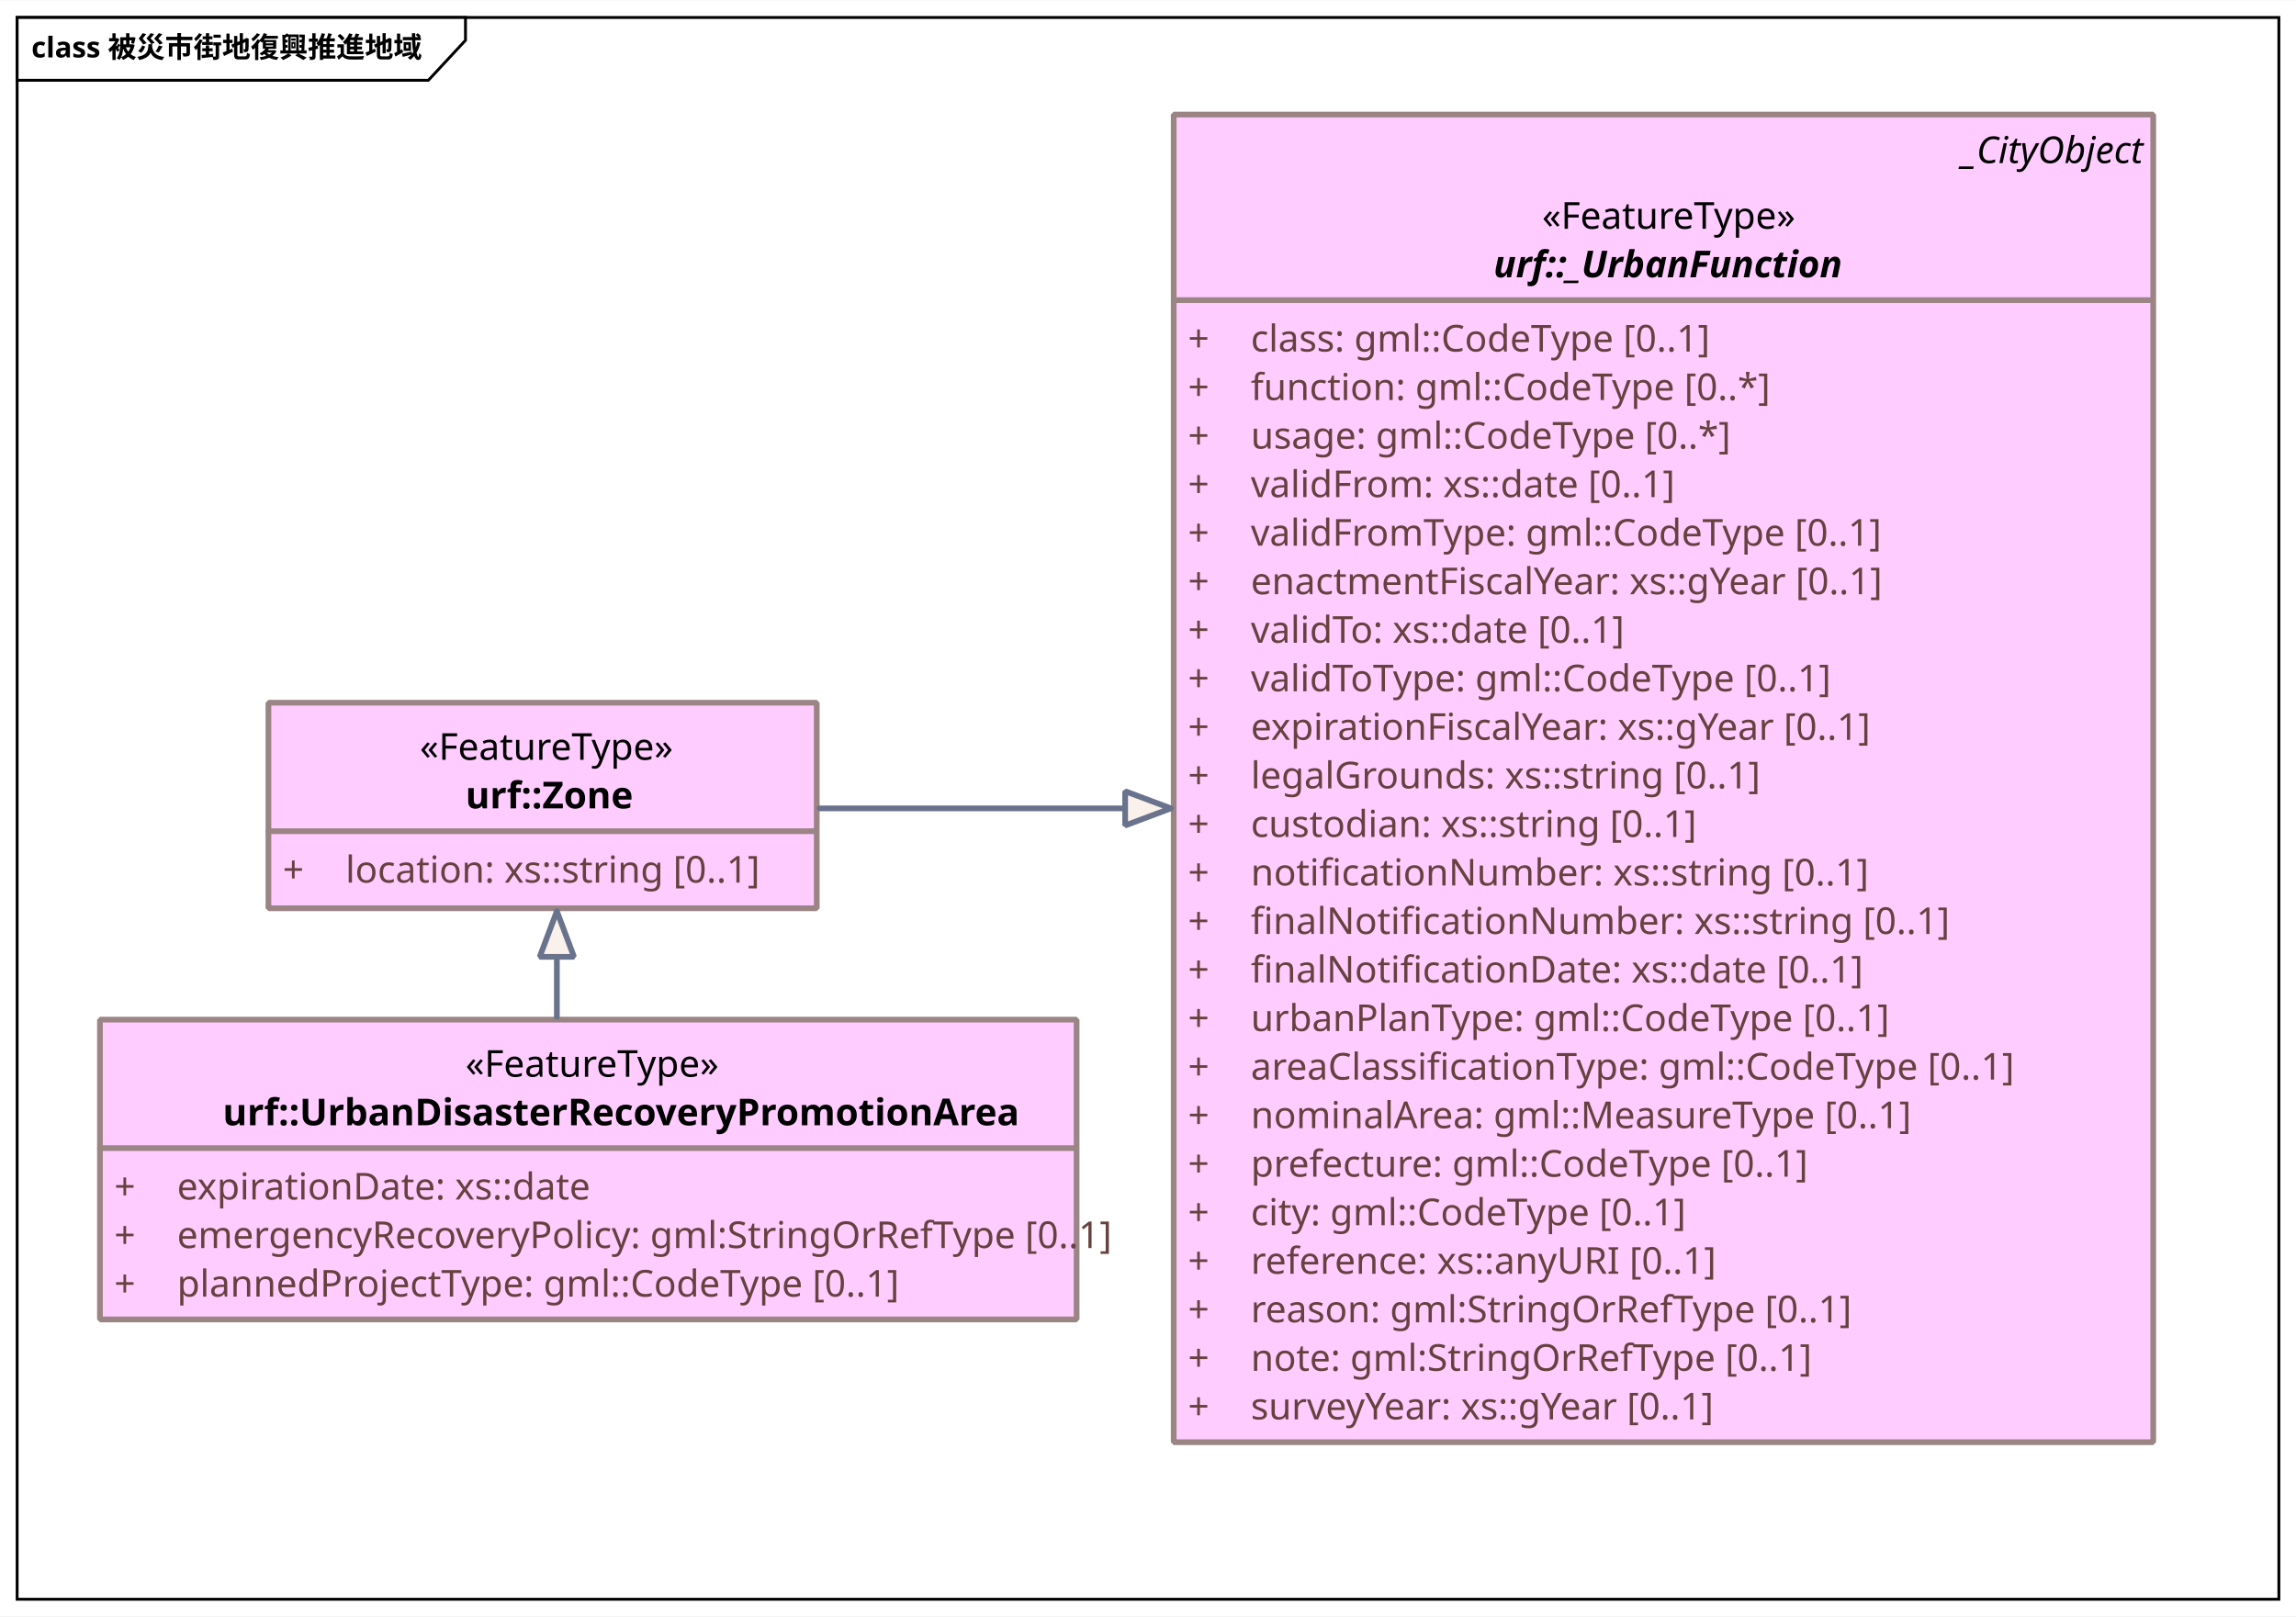
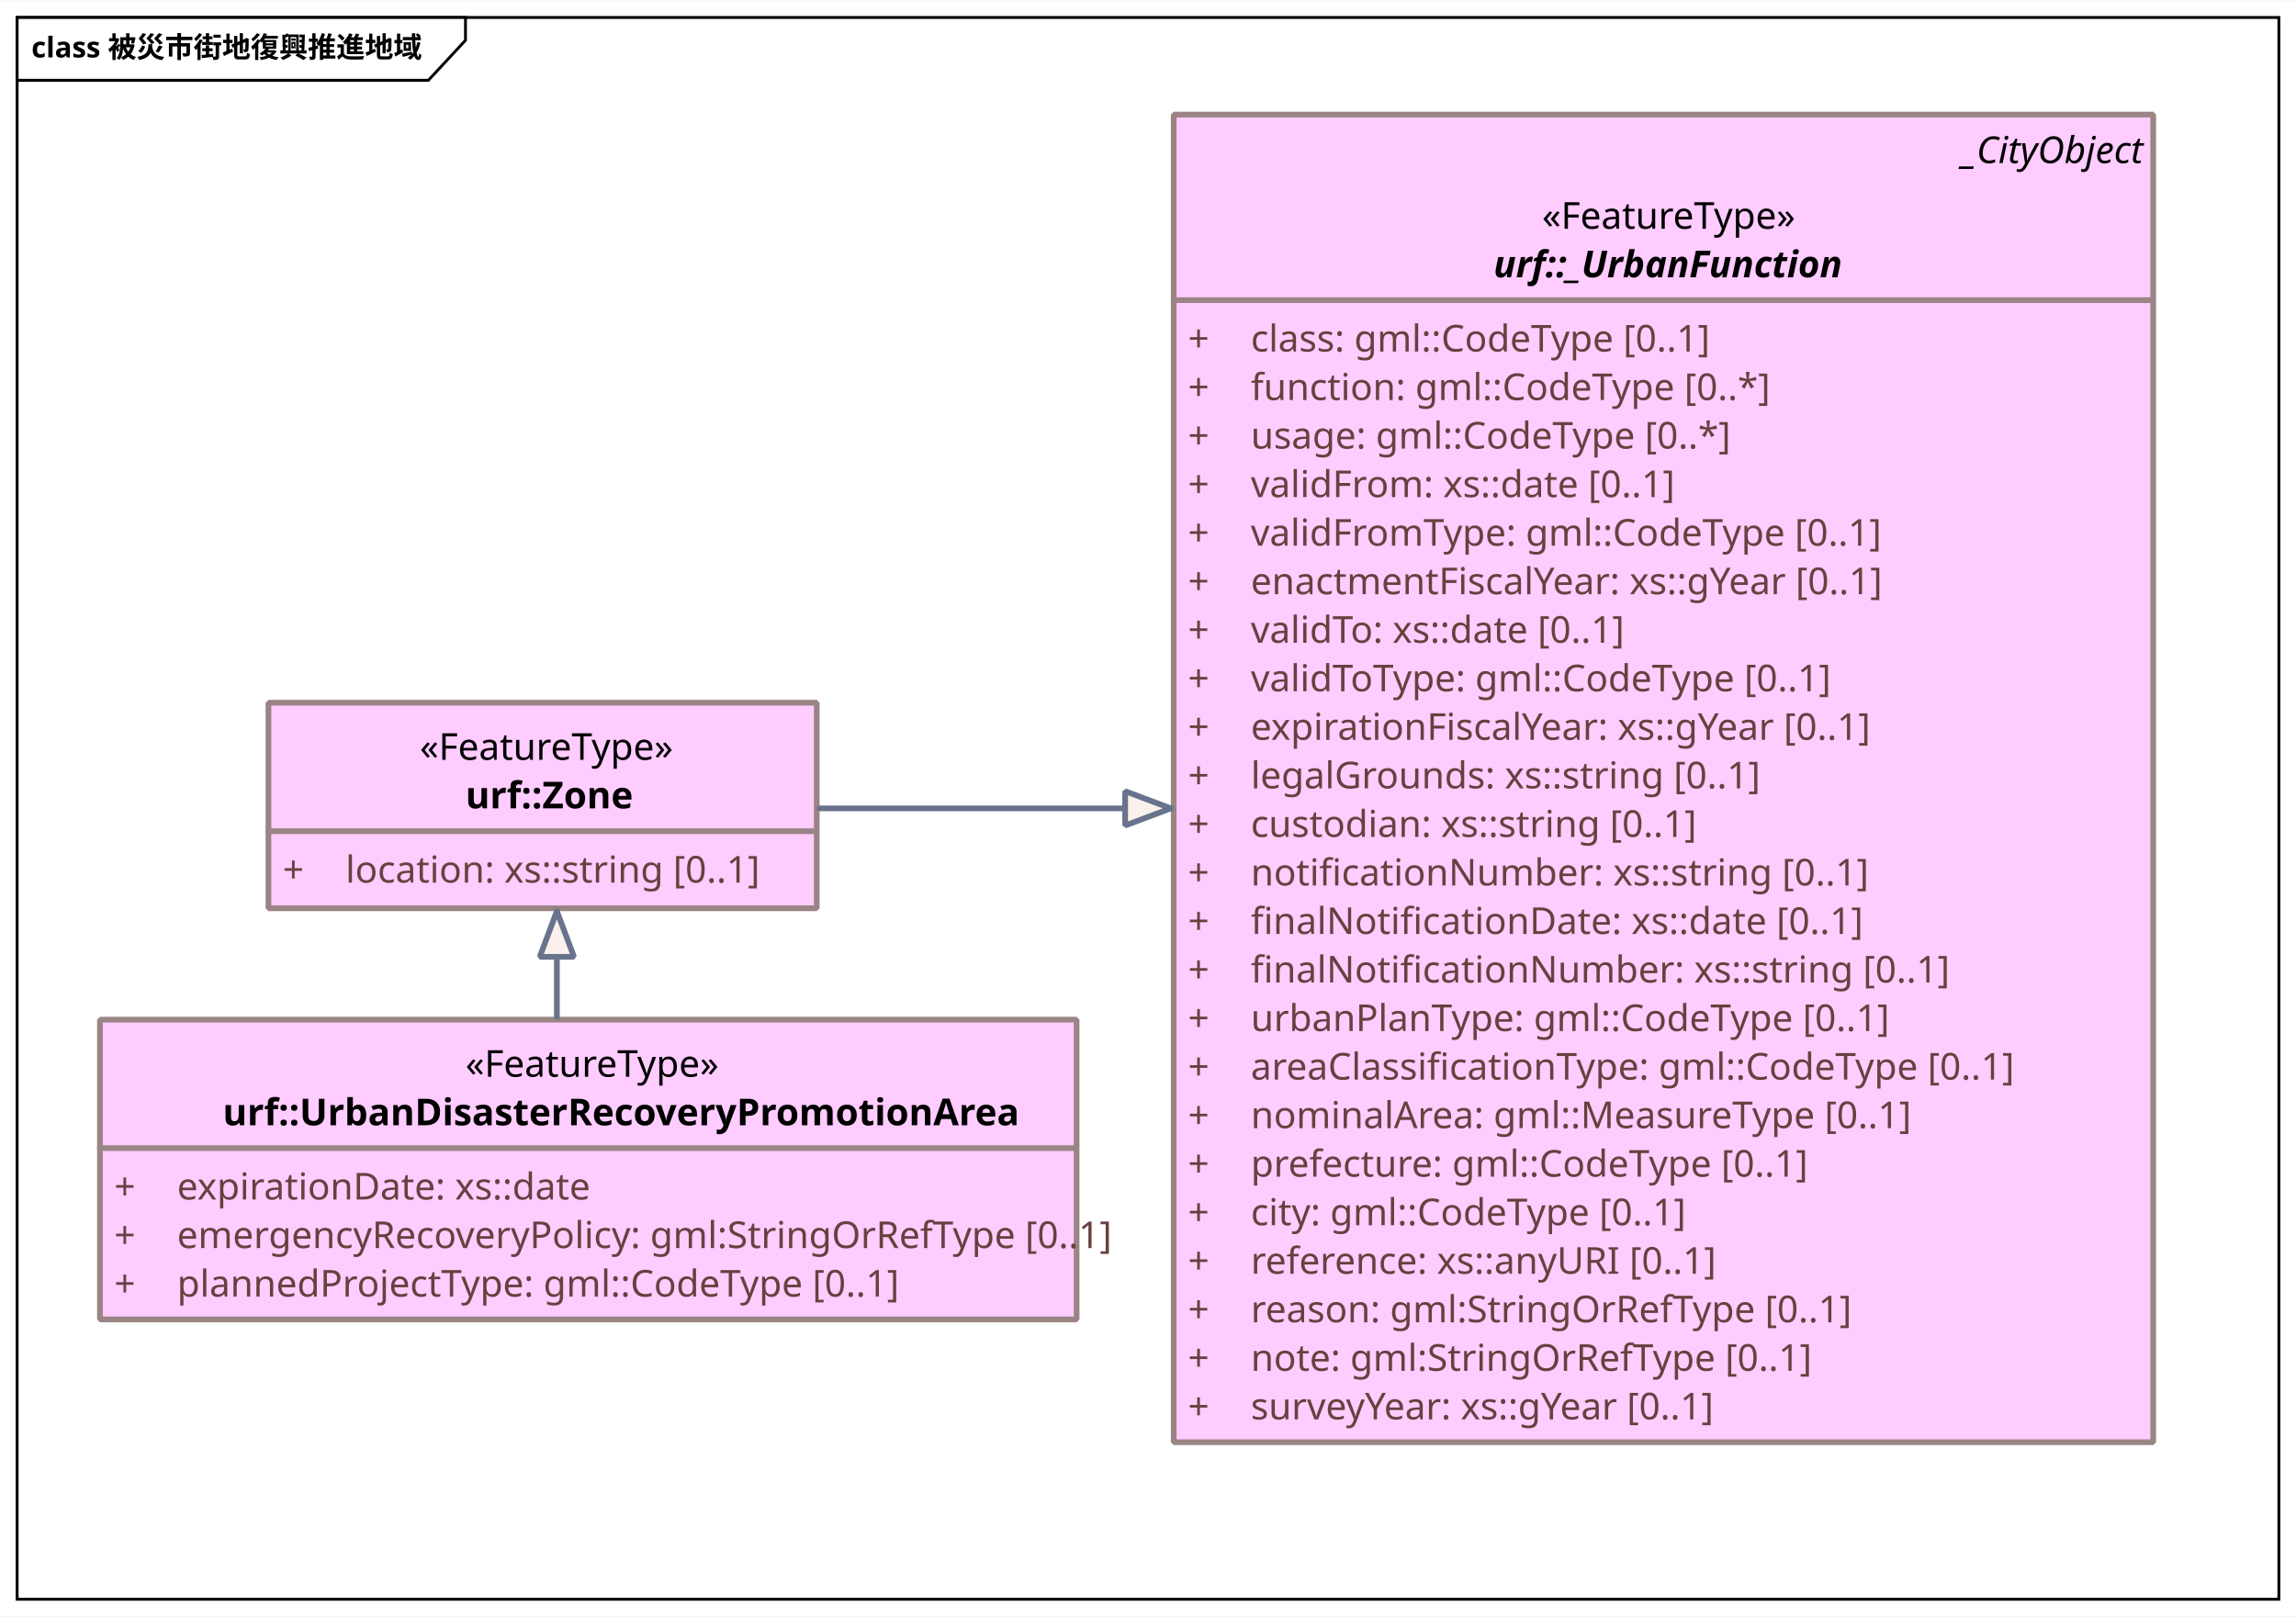
<svg xmlns="http://www.w3.org/2000/svg" width="21.27cm" height="14.98cm" viewBox="0 0 804 566">
  <g style="fill:#FFFFFF;fill-opacity:1.00;">
    <rect x="0" y="0" width="804" height="566" shape-rendering="auto" />
  </g>
  <g style="stroke-width:1;stroke-linecap:square;stroke-linejoin:miter; fill:#000000;fill-opacity:0.00; stroke:#000000; stroke-opacity:1.00">
    <path d="M 6 6 L 6 560 L 798 560 L 798 6 L 6 6" shape-rendering="auto" />
  </g>
  <g style="stroke-width:1;stroke-linecap:square;stroke-linejoin:miter; fill:#FFFFFF;fill-opacity:1.00; stroke:#000000; stroke-opacity:1.00">
    <polygon points="6 28 150 28 163 14 163 6 6 6 6 28" shape-rendering="auto" style="fill-rule:evenodd;" />
  </g>
  <g style="stroke-width:1;stroke-linecap:square;stroke-linejoin:miter; fill:#000000;fill-opacity:1.00; stroke:#000000; stroke-opacity:0.00">
    <text x="11.00" y="20.00" textLength="137" style="font-family:メイリオ; font-weight:700; font-style:normal; font-size:10px; fill:#000000;fill-opacity:1.00; stroke:#000000; stroke-opacity:0.00 stroke-width:0; white-space: pre;" xml:space="preserve" transform="rotate(-0.00 11.00 20.00)">class 被災市街地復興推進地域</text>
  </g>
  <g style="stroke-width:2;stroke-linecap:round;stroke-linejoin:bevel; fill:#FFCCFF;fill-opacity:1.00; stroke:#9A8484; stroke-opacity:1.00">
    <rect x="411" y="40" width="343" height="465" rx="0.00" shape-rendering="auto" />
  </g>
  <g style="stroke-width:1;stroke-linecap:round;stroke-linejoin:bevel; fill:#000000;fill-opacity:1.00; stroke:#000000; stroke-opacity:0.00">
    <text x="687.00" y="57.00" textLength="64" style="font-family:Yu Gothic UI; font-weight:400; font-style:italic; font-size:13px; fill:#000000;fill-opacity:1.00; stroke:#000000; stroke-opacity:0.00 stroke-width:0; white-space: pre;" xml:space="preserve" transform="rotate(-0.00 687.00 57.00)">_CityObject</text>
    <text x="540.00" y="80.00" textLength="85" style="font-family:Yu Gothic UI; font-weight:400; font-style:normal; font-size:13px; fill:#000000;fill-opacity:1.00; stroke:#000000; stroke-opacity:0.00 stroke-width:0; white-space: pre;" xml:space="preserve" transform="rotate(-0.00 540.00 80.00)">«FeatureType»</text>
    <text x="523.00" y="97.00" textLength="118" style="font-family:Yu Gothic UI; font-weight:700; font-style:italic; font-size:13px; fill:#000000;fill-opacity:1.00; stroke:#000000; stroke-opacity:0.00 stroke-width:0; white-space: pre;" xml:space="preserve" transform="rotate(-0.00 523.00 97.00)">urf::_UrbanFunction</text>
  </g>
  <g style="stroke-width:2;stroke-linecap:round;stroke-linejoin:bevel; fill:#000000;fill-opacity:0.00; stroke:#9A8484; stroke-opacity:1.00">
    <path d="M 411 105 L 753 105" shape-rendering="auto" />
  </g>
  <g style="stroke-width:1;stroke-linecap:round;stroke-linejoin:bevel; fill:#66413F;fill-opacity:1.00; stroke:#000000; stroke-opacity:0.00">
    <text x="416.00" y="123.00" textLength="13" style="font-family:Yu Gothic UI; font-weight:400; font-style:normal; font-size:13px; fill:#66413F;fill-opacity:1.00; stroke:#000000; stroke-opacity:0.00 stroke-width:0; white-space: pre;" xml:space="preserve" transform="rotate(-0.00 416.00 123.00)">+ </text>
    <text x="438.00" y="123.00" textLength="154" style="font-family:Yu Gothic UI; font-weight:400; font-style:normal; font-size:13px; fill:#66413F;fill-opacity:1.00; stroke:#000000; stroke-opacity:0.00 stroke-width:0; white-space: pre;" xml:space="preserve" transform="rotate(-0.00 438.00 123.00)">class: gml::CodeType [0..1]</text>
    <text x="416.00" y="140.00" textLength="13" style="font-family:Yu Gothic UI; font-weight:400; font-style:normal; font-size:13px; fill:#66413F;fill-opacity:1.00; stroke:#000000; stroke-opacity:0.00 stroke-width:0; white-space: pre;" xml:space="preserve" transform="rotate(-0.00 416.00 140.00)">+ </text>
    <text x="438.00" y="140.00" textLength="170" style="font-family:Yu Gothic UI; font-weight:400; font-style:normal; font-size:13px; fill:#66413F;fill-opacity:1.00; stroke:#000000; stroke-opacity:0.00 stroke-width:0; white-space: pre;" xml:space="preserve" transform="rotate(-0.00 438.00 140.00)">function: gml::CodeType [0..*]</text>
    <text x="416.00" y="157.00" textLength="13" style="font-family:Yu Gothic UI; font-weight:400; font-style:normal; font-size:13px; fill:#66413F;fill-opacity:1.00; stroke:#000000; stroke-opacity:0.00 stroke-width:0; white-space: pre;" xml:space="preserve" transform="rotate(-0.00 416.00 157.00)">+ </text>
    <text x="438.00" y="157.00" textLength="159" style="font-family:Yu Gothic UI; font-weight:400; font-style:normal; font-size:13px; fill:#66413F;fill-opacity:1.00; stroke:#000000; stroke-opacity:0.00 stroke-width:0; white-space: pre;" xml:space="preserve" transform="rotate(-0.00 438.00 157.00)">usage: gml::CodeType [0..*]</text>
    <text x="416.00" y="174.00" textLength="13" style="font-family:Yu Gothic UI; font-weight:400; font-style:normal; font-size:13px; fill:#66413F;fill-opacity:1.00; stroke:#000000; stroke-opacity:0.00 stroke-width:0; white-space: pre;" xml:space="preserve" transform="rotate(-0.00 416.00 174.00)">+ </text>
    <text x="438.00" y="174.00" textLength="140" style="font-family:Yu Gothic UI; font-weight:400; font-style:normal; font-size:13px; fill:#66413F;fill-opacity:1.00; stroke:#000000; stroke-opacity:0.00 stroke-width:0; white-space: pre;" xml:space="preserve" transform="rotate(-0.00 438.00 174.00)">validFrom: xs::date [0..1]</text>
    <text x="416.00" y="191.00" textLength="13" style="font-family:Yu Gothic UI; font-weight:400; font-style:normal; font-size:13px; fill:#66413F;fill-opacity:1.00; stroke:#000000; stroke-opacity:0.00 stroke-width:0; white-space: pre;" xml:space="preserve" transform="rotate(-0.00 416.00 191.00)">+ </text>
    <text x="438.00" y="191.00" textLength="211" style="font-family:Yu Gothic UI; font-weight:400; font-style:normal; font-size:13px; fill:#66413F;fill-opacity:1.00; stroke:#000000; stroke-opacity:0.00 stroke-width:0; white-space: pre;" xml:space="preserve" transform="rotate(-0.00 438.00 191.00)">validFromType: gml::CodeType [0..1]</text>
    <text x="416.00" y="208.00" textLength="13" style="font-family:Yu Gothic UI; font-weight:400; font-style:normal; font-size:13px; fill:#66413F;fill-opacity:1.00; stroke:#000000; stroke-opacity:0.00 stroke-width:0; white-space: pre;" xml:space="preserve" transform="rotate(-0.00 416.00 208.00)">+ </text>
    <text x="438.00" y="208.00" textLength="208" style="font-family:Yu Gothic UI; font-weight:400; font-style:normal; font-size:13px; fill:#66413F;fill-opacity:1.00; stroke:#000000; stroke-opacity:0.00 stroke-width:0; white-space: pre;" xml:space="preserve" transform="rotate(-0.00 438.00 208.00)">enactmentFiscalYear: xs::gYear [0..1]</text>
    <text x="416.00" y="225.00" textLength="13" style="font-family:Yu Gothic UI; font-weight:400; font-style:normal; font-size:13px; fill:#66413F;fill-opacity:1.00; stroke:#000000; stroke-opacity:0.00 stroke-width:0; white-space: pre;" xml:space="preserve" transform="rotate(-0.00 416.00 225.00)">+ </text>
    <text x="438.00" y="225.00" textLength="125" style="font-family:Yu Gothic UI; font-weight:400; font-style:normal; font-size:13px; fill:#66413F;fill-opacity:1.00; stroke:#000000; stroke-opacity:0.00 stroke-width:0; white-space: pre;" xml:space="preserve" transform="rotate(-0.00 438.00 225.00)">validTo: xs::date [0..1]</text>
    <text x="416.00" y="242.00" textLength="13" style="font-family:Yu Gothic UI; font-weight:400; font-style:normal; font-size:13px; fill:#66413F;fill-opacity:1.00; stroke:#000000; stroke-opacity:0.00 stroke-width:0; white-space: pre;" xml:space="preserve" transform="rotate(-0.00 416.00 242.00)">+ </text>
    <text x="438.00" y="242.00" textLength="196" style="font-family:Yu Gothic UI; font-weight:400; font-style:normal; font-size:13px; fill:#66413F;fill-opacity:1.00; stroke:#000000; stroke-opacity:0.00 stroke-width:0; white-space: pre;" xml:space="preserve" transform="rotate(-0.00 438.00 242.00)">validToType: gml::CodeType [0..1]</text>
    <text x="416.00" y="259.00" textLength="13" style="font-family:Yu Gothic UI; font-weight:400; font-style:normal; font-size:13px; fill:#66413F;fill-opacity:1.00; stroke:#000000; stroke-opacity:0.00 stroke-width:0; white-space: pre;" xml:space="preserve" transform="rotate(-0.00 416.00 259.00)">+ </text>
    <text x="438.00" y="259.00" textLength="206" style="font-family:Yu Gothic UI; font-weight:400; font-style:normal; font-size:13px; fill:#66413F;fill-opacity:1.00; stroke:#000000; stroke-opacity:0.00 stroke-width:0; white-space: pre;" xml:space="preserve" transform="rotate(-0.00 438.00 259.00)">expirationFiscalYear: xs::gYear [0..1]</text>
    <text x="416.00" y="276.00" textLength="13" style="font-family:Yu Gothic UI; font-weight:400; font-style:normal; font-size:13px; fill:#66413F;fill-opacity:1.00; stroke:#000000; stroke-opacity:0.00 stroke-width:0; white-space: pre;" xml:space="preserve" transform="rotate(-0.00 416.00 276.00)">+ </text>
    <text x="438.00" y="276.00" textLength="168" style="font-family:Yu Gothic UI; font-weight:400; font-style:normal; font-size:13px; fill:#66413F;fill-opacity:1.00; stroke:#000000; stroke-opacity:0.00 stroke-width:0; white-space: pre;" xml:space="preserve" transform="rotate(-0.00 438.00 276.00)">legalGrounds: xs::string [0..1]</text>
    <text x="416.00" y="293.00" textLength="13" style="font-family:Yu Gothic UI; font-weight:400; font-style:normal; font-size:13px; fill:#66413F;fill-opacity:1.00; stroke:#000000; stroke-opacity:0.00 stroke-width:0; white-space: pre;" xml:space="preserve" transform="rotate(-0.00 416.00 293.00)">+ </text>
    <text x="438.00" y="293.00" textLength="146" style="font-family:Yu Gothic UI; font-weight:400; font-style:normal; font-size:13px; fill:#66413F;fill-opacity:1.00; stroke:#000000; stroke-opacity:0.00 stroke-width:0; white-space: pre;" xml:space="preserve" transform="rotate(-0.00 438.00 293.00)">custodian: xs::string [0..1]</text>
    <text x="416.00" y="310.00" textLength="13" style="font-family:Yu Gothic UI; font-weight:400; font-style:normal; font-size:13px; fill:#66413F;fill-opacity:1.00; stroke:#000000; stroke-opacity:0.00 stroke-width:0; white-space: pre;" xml:space="preserve" transform="rotate(-0.00 416.00 310.00)">+ </text>
    <text x="438.00" y="310.00" textLength="202" style="font-family:Yu Gothic UI; font-weight:400; font-style:normal; font-size:13px; fill:#66413F;fill-opacity:1.00; stroke:#000000; stroke-opacity:0.00 stroke-width:0; white-space: pre;" xml:space="preserve" transform="rotate(-0.00 438.00 310.00)">notificationNumber: xs::string [0..1]</text>
    <text x="416.00" y="327.00" textLength="13" style="font-family:Yu Gothic UI; font-weight:400; font-style:normal; font-size:13px; fill:#66413F;fill-opacity:1.00; stroke:#000000; stroke-opacity:0.00 stroke-width:0; white-space: pre;" xml:space="preserve" transform="rotate(-0.00 416.00 327.00)">+ </text>
-     <text x="438.00" y="327.00" textLength="229" style="font-family:Yu Gothic UI; font-weight:400; font-style:normal; font-size:13px; fill:#66413F;fill-opacity:1.00; stroke:#000000; stroke-opacity:0.00 stroke-width:0; white-space: pre;" xml:space="preserve" transform="rotate(-0.00 438.00 327.00)">finalNotificationNumber: xs::string [0..1]</text>
+     <text x="438.00" y="327.00" textLength="201" style="font-family:Yu Gothic UI; font-weight:400; font-style:normal; font-size:13px; fill:#66413F;fill-opacity:1.00; stroke:#000000; stroke-opacity:0.00 stroke-width:0; white-space: pre;" xml:space="preserve" transform="rotate(-0.00 438.00 327.00)">finalNotificationDate: xs::date [0..1]</text>
    <text x="416.00" y="344.00" textLength="13" style="font-family:Yu Gothic UI; font-weight:400; font-style:normal; font-size:13px; fill:#66413F;fill-opacity:1.00; stroke:#000000; stroke-opacity:0.00 stroke-width:0; white-space: pre;" xml:space="preserve" transform="rotate(-0.00 416.00 344.00)">+ </text>
-     <text x="438.00" y="344.00" textLength="201" style="font-family:Yu Gothic UI; font-weight:400; font-style:normal; font-size:13px; fill:#66413F;fill-opacity:1.00; stroke:#000000; stroke-opacity:0.00 stroke-width:0; white-space: pre;" xml:space="preserve" transform="rotate(-0.00 438.00 344.00)">finalNotificationDate: xs::date [0..1]</text>
+     <text x="438.00" y="344.00" textLength="229" style="font-family:Yu Gothic UI; font-weight:400; font-style:normal; font-size:13px; fill:#66413F;fill-opacity:1.00; stroke:#000000; stroke-opacity:0.00 stroke-width:0; white-space: pre;" xml:space="preserve" transform="rotate(-0.00 438.00 344.00)">finalNotificationNumber: xs::string [0..1]</text>
    <text x="416.00" y="361.00" textLength="13" style="font-family:Yu Gothic UI; font-weight:400; font-style:normal; font-size:13px; fill:#66413F;fill-opacity:1.00; stroke:#000000; stroke-opacity:0.00 stroke-width:0; white-space: pre;" xml:space="preserve" transform="rotate(-0.00 416.00 361.00)">+ </text>
    <text x="438.00" y="361.00" textLength="212" style="font-family:Yu Gothic UI; font-weight:400; font-style:normal; font-size:13px; fill:#66413F;fill-opacity:1.00; stroke:#000000; stroke-opacity:0.00 stroke-width:0; white-space: pre;" xml:space="preserve" transform="rotate(-0.00 438.00 361.00)">urbanPlanType: gml::CodeType [0..1]</text>
    <text x="416.00" y="378.00" textLength="13" style="font-family:Yu Gothic UI; font-weight:400; font-style:normal; font-size:13px; fill:#66413F;fill-opacity:1.00; stroke:#000000; stroke-opacity:0.00 stroke-width:0; white-space: pre;" xml:space="preserve" transform="rotate(-0.00 416.00 378.00)">+ </text>
    <text x="438.00" y="378.00" textLength="255" style="font-family:Yu Gothic UI; font-weight:400; font-style:normal; font-size:13px; fill:#66413F;fill-opacity:1.00; stroke:#000000; stroke-opacity:0.00 stroke-width:0; white-space: pre;" xml:space="preserve" transform="rotate(-0.00 438.00 378.00)">areaClassificationType: gml::CodeType [0..1]</text>
    <text x="416.00" y="395.00" textLength="13" style="font-family:Yu Gothic UI; font-weight:400; font-style:normal; font-size:13px; fill:#66413F;fill-opacity:1.00; stroke:#000000; stroke-opacity:0.00 stroke-width:0; white-space: pre;" xml:space="preserve" transform="rotate(-0.00 416.00 395.00)">+ </text>
    <text x="438.00" y="395.00" textLength="219" style="font-family:Yu Gothic UI; font-weight:400; font-style:normal; font-size:13px; fill:#66413F;fill-opacity:1.00; stroke:#000000; stroke-opacity:0.00 stroke-width:0; white-space: pre;" xml:space="preserve" transform="rotate(-0.00 438.00 395.00)">nominalArea: gml::MeasureType [0..1]</text>
    <text x="416.00" y="412.00" textLength="13" style="font-family:Yu Gothic UI; font-weight:400; font-style:normal; font-size:13px; fill:#66413F;fill-opacity:1.00; stroke:#000000; stroke-opacity:0.00 stroke-width:0; white-space: pre;" xml:space="preserve" transform="rotate(-0.00 416.00 412.00)">+ </text>
    <text x="438.00" y="412.00" textLength="186" style="font-family:Yu Gothic UI; font-weight:400; font-style:normal; font-size:13px; fill:#66413F;fill-opacity:1.00; stroke:#000000; stroke-opacity:0.00 stroke-width:0; white-space: pre;" xml:space="preserve" transform="rotate(-0.00 438.00 412.00)">prefecture: gml::CodeType [0..1]</text>
    <text x="416.00" y="429.00" textLength="13" style="font-family:Yu Gothic UI; font-weight:400; font-style:normal; font-size:13px; fill:#66413F;fill-opacity:1.00; stroke:#000000; stroke-opacity:0.00 stroke-width:0; white-space: pre;" xml:space="preserve" transform="rotate(-0.00 416.00 429.00)">+ </text>
    <text x="438.00" y="429.00" textLength="145" style="font-family:Yu Gothic UI; font-weight:400; font-style:normal; font-size:13px; fill:#66413F;fill-opacity:1.00; stroke:#000000; stroke-opacity:0.00 stroke-width:0; white-space: pre;" xml:space="preserve" transform="rotate(-0.00 438.00 429.00)">city: gml::CodeType [0..1]</text>
    <text x="416.00" y="446.00" textLength="13" style="font-family:Yu Gothic UI; font-weight:400; font-style:normal; font-size:13px; fill:#66413F;fill-opacity:1.00; stroke:#000000; stroke-opacity:0.00 stroke-width:0; white-space: pre;" xml:space="preserve" transform="rotate(-0.00 416.00 446.00)">+ </text>
    <text x="438.00" y="446.00" textLength="152" style="font-family:Yu Gothic UI; font-weight:400; font-style:normal; font-size:13px; fill:#66413F;fill-opacity:1.00; stroke:#000000; stroke-opacity:0.00 stroke-width:0; white-space: pre;" xml:space="preserve" transform="rotate(-0.00 438.00 446.00)">reference: xs::anyURI [0..1]</text>
    <text x="416.00" y="463.00" textLength="13" style="font-family:Yu Gothic UI; font-weight:400; font-style:normal; font-size:13px; fill:#66413F;fill-opacity:1.00; stroke:#000000; stroke-opacity:0.00 stroke-width:0; white-space: pre;" xml:space="preserve" transform="rotate(-0.00 416.00 463.00)">+ </text>
    <text x="438.00" y="463.00" textLength="200" style="font-family:Yu Gothic UI; font-weight:400; font-style:normal; font-size:13px; fill:#66413F;fill-opacity:1.00; stroke:#000000; stroke-opacity:0.00 stroke-width:0; white-space: pre;" xml:space="preserve" transform="rotate(-0.00 438.00 463.00)">reason: gml:StringOrRefType [0..1]</text>
    <text x="416.00" y="480.00" textLength="13" style="font-family:Yu Gothic UI; font-weight:400; font-style:normal; font-size:13px; fill:#66413F;fill-opacity:1.00; stroke:#000000; stroke-opacity:0.00 stroke-width:0; white-space: pre;" xml:space="preserve" transform="rotate(-0.00 416.00 480.00)">+ </text>
    <text x="438.00" y="480.00" textLength="186" style="font-family:Yu Gothic UI; font-weight:400; font-style:normal; font-size:13px; fill:#66413F;fill-opacity:1.00; stroke:#000000; stroke-opacity:0.00 stroke-width:0; white-space: pre;" xml:space="preserve" transform="rotate(-0.00 438.00 480.00)">note: gml:StringOrRefType [0..1]</text>
    <text x="416.00" y="497.00" textLength="13" style="font-family:Yu Gothic UI; font-weight:400; font-style:normal; font-size:13px; fill:#66413F;fill-opacity:1.00; stroke:#000000; stroke-opacity:0.00 stroke-width:0; white-space: pre;" xml:space="preserve" transform="rotate(-0.00 416.00 497.00)">+ </text>
    <text x="438.00" y="497.00" textLength="154" style="font-family:Yu Gothic UI; font-weight:400; font-style:normal; font-size:13px; fill:#66413F;fill-opacity:1.00; stroke:#000000; stroke-opacity:0.00 stroke-width:0; white-space: pre;" xml:space="preserve" transform="rotate(-0.00 438.00 497.00)">surveyYear: xs::gYear [0..1]</text>
  </g>
  <g style="stroke-width:2;stroke-linecap:round;stroke-linejoin:bevel; fill:#FFCCFF;fill-opacity:1.00; stroke:#9A8484; stroke-opacity:1.00">
    <rect x="94" y="246" width="192" height="72" rx="0.00" shape-rendering="auto" />
  </g>
  <g style="stroke-width:1;stroke-linecap:round;stroke-linejoin:bevel; fill:#000000;fill-opacity:1.00; stroke:#000000; stroke-opacity:0.00">
    <text x="147.00" y="266.00" textLength="85" style="font-family:Yu Gothic UI; font-weight:400; font-style:normal; font-size:13px; fill:#000000;fill-opacity:1.00; stroke:#000000; stroke-opacity:0.00 stroke-width:0; white-space: pre;" xml:space="preserve" transform="rotate(-0.00 147.00 266.00)">«FeatureType»</text>
    <text x="163.00" y="283.00" textLength="54" style="font-family:Yu Gothic UI; font-weight:700; font-style:normal; font-size:13px; fill:#000000;fill-opacity:1.00; stroke:#000000; stroke-opacity:0.00 stroke-width:0; white-space: pre;" xml:space="preserve" transform="rotate(-0.00 163.00 283.00)">urf::Zone</text>
  </g>
  <g style="stroke-width:2;stroke-linecap:round;stroke-linejoin:bevel; fill:#000000;fill-opacity:0.00; stroke:#9A8484; stroke-opacity:1.00">
    <path d="M 94 291 L 285 291" shape-rendering="auto" />
  </g>
  <g style="stroke-width:1;stroke-linecap:round;stroke-linejoin:bevel; fill:#66413F;fill-opacity:1.00; stroke:#000000; stroke-opacity:0.00">
    <text x="99.00" y="309.00" textLength="13" style="font-family:Yu Gothic UI; font-weight:400; font-style:normal; font-size:13px; fill:#66413F;fill-opacity:1.00; stroke:#000000; stroke-opacity:0.00 stroke-width:0; white-space: pre;" xml:space="preserve" transform="rotate(-0.00 99.00 309.00)">+ </text>
    <text x="121.00" y="309.00" textLength="136" style="font-family:Yu Gothic UI; font-weight:400; font-style:normal; font-size:13px; fill:#66413F;fill-opacity:1.00; stroke:#000000; stroke-opacity:0.00 stroke-width:0; white-space: pre;" xml:space="preserve" transform="rotate(-0.00 121.00 309.00)">location: xs::string [0..1]</text>
  </g>
  <g style="stroke-width:2;stroke-linecap:round;stroke-linejoin:bevel; fill:#FFCCFF;fill-opacity:1.00; stroke:#9A8484; stroke-opacity:1.00">
    <rect x="35" y="357" width="342" height="105" rx="0.00" shape-rendering="auto" />
  </g>
  <g style="stroke-width:1;stroke-linecap:round;stroke-linejoin:bevel; fill:#000000;fill-opacity:1.00; stroke:#000000; stroke-opacity:0.00">
    <text x="163.00" y="377.00" textLength="85" style="font-family:Yu Gothic UI; font-weight:400; font-style:normal; font-size:13px; fill:#000000;fill-opacity:1.00; stroke:#000000; stroke-opacity:0.00 stroke-width:0; white-space: pre;" xml:space="preserve" transform="rotate(-0.00 163.00 377.00)">«FeatureType»</text>
    <text x="78.00" y="394.00" textLength="256" style="font-family:Yu Gothic UI; font-weight:700; font-style:normal; font-size:13px; fill:#000000;fill-opacity:1.00; stroke:#000000; stroke-opacity:0.00 stroke-width:0; white-space: pre;" xml:space="preserve" transform="rotate(-0.00 78.00 394.00)">urf::UrbanDisasterRecoveryPromotionArea</text>
  </g>
  <g style="stroke-width:2;stroke-linecap:round;stroke-linejoin:bevel; fill:#000000;fill-opacity:0.00; stroke:#9A8484; stroke-opacity:1.00">
    <path d="M 35 402 L 376 402" shape-rendering="auto" />
  </g>
  <g style="stroke-width:1;stroke-linecap:round;stroke-linejoin:bevel; fill:#66413F;fill-opacity:1.00; stroke:#000000; stroke-opacity:0.00">
    <text x="40.00" y="420.00" textLength="13" style="font-family:Yu Gothic UI; font-weight:400; font-style:normal; font-size:13px; fill:#66413F;fill-opacity:1.00; stroke:#000000; stroke-opacity:0.00 stroke-width:0; white-space: pre;" xml:space="preserve" transform="rotate(-0.00 40.00 420.00)">+ </text>
    <text x="62.00" y="420.00" textLength="136" style="font-family:Yu Gothic UI; font-weight:400; font-style:normal; font-size:13px; fill:#66413F;fill-opacity:1.00; stroke:#000000; stroke-opacity:0.00 stroke-width:0; white-space: pre;" xml:space="preserve" transform="rotate(-0.00 62.00 420.00)">expirationDate: xs::date</text>
    <text x="40.00" y="437.00" textLength="13" style="font-family:Yu Gothic UI; font-weight:400; font-style:normal; font-size:13px; fill:#66413F;fill-opacity:1.00; stroke:#000000; stroke-opacity:0.00 stroke-width:0; white-space: pre;" xml:space="preserve" transform="rotate(-0.00 40.00 437.00)">+ </text>
    <text x="62.00" y="437.00" textLength="310" style="font-family:Yu Gothic UI; font-weight:400; font-style:normal; font-size:13px; fill:#66413F;fill-opacity:1.00; stroke:#000000; stroke-opacity:0.00 stroke-width:0; white-space: pre;" xml:space="preserve" transform="rotate(-0.00 62.00 437.00)">emergencyRecoveryPolicy: gml:StringOrRefType [0..1]</text>
    <text x="40.00" y="454.00" textLength="13" style="font-family:Yu Gothic UI; font-weight:400; font-style:normal; font-size:13px; fill:#66413F;fill-opacity:1.00; stroke:#000000; stroke-opacity:0.00 stroke-width:0; white-space: pre;" xml:space="preserve" transform="rotate(-0.00 40.00 454.00)">+ </text>
    <text x="62.00" y="454.00" textLength="241" style="font-family:Yu Gothic UI; font-weight:400; font-style:normal; font-size:13px; fill:#66413F;fill-opacity:1.00; stroke:#000000; stroke-opacity:0.00 stroke-width:0; white-space: pre;" xml:space="preserve" transform="rotate(-0.00 62.00 454.00)">plannedProjectType: gml::CodeType [0..1]</text>
  </g>
  <g style="stroke-width:2;stroke-linecap:round;stroke-linejoin:bevel; fill:#000000;fill-opacity:0.00; stroke:#69738C; stroke-opacity:1.00">
    <path d="M 287 283 L 410 283" shape-rendering="auto" />
  </g>
  <g style="stroke-width:2;stroke-linecap:round;stroke-linejoin:bevel; fill:#FAF1EC;fill-opacity:1.00; stroke:#69738C; stroke-opacity:1.00">
    <polygon points="394 289 394 277 410 283" shape-rendering="auto" style="fill-rule:evenodd;" />
  </g>
  <g style="stroke-width:2;stroke-linecap:round;stroke-linejoin:bevel; fill:#000000;fill-opacity:0.00; stroke:#69738C; stroke-opacity:1.00">
    <path d="M 195 356 L 195 319" shape-rendering="auto" />
  </g>
  <g style="stroke-width:2;stroke-linecap:round;stroke-linejoin:bevel; fill:#FAF1EC;fill-opacity:1.00; stroke:#69738C; stroke-opacity:1.00">
    <polygon points="201 335 189 335 195 319" shape-rendering="auto" style="fill-rule:evenodd;" />
  </g>
</svg>
